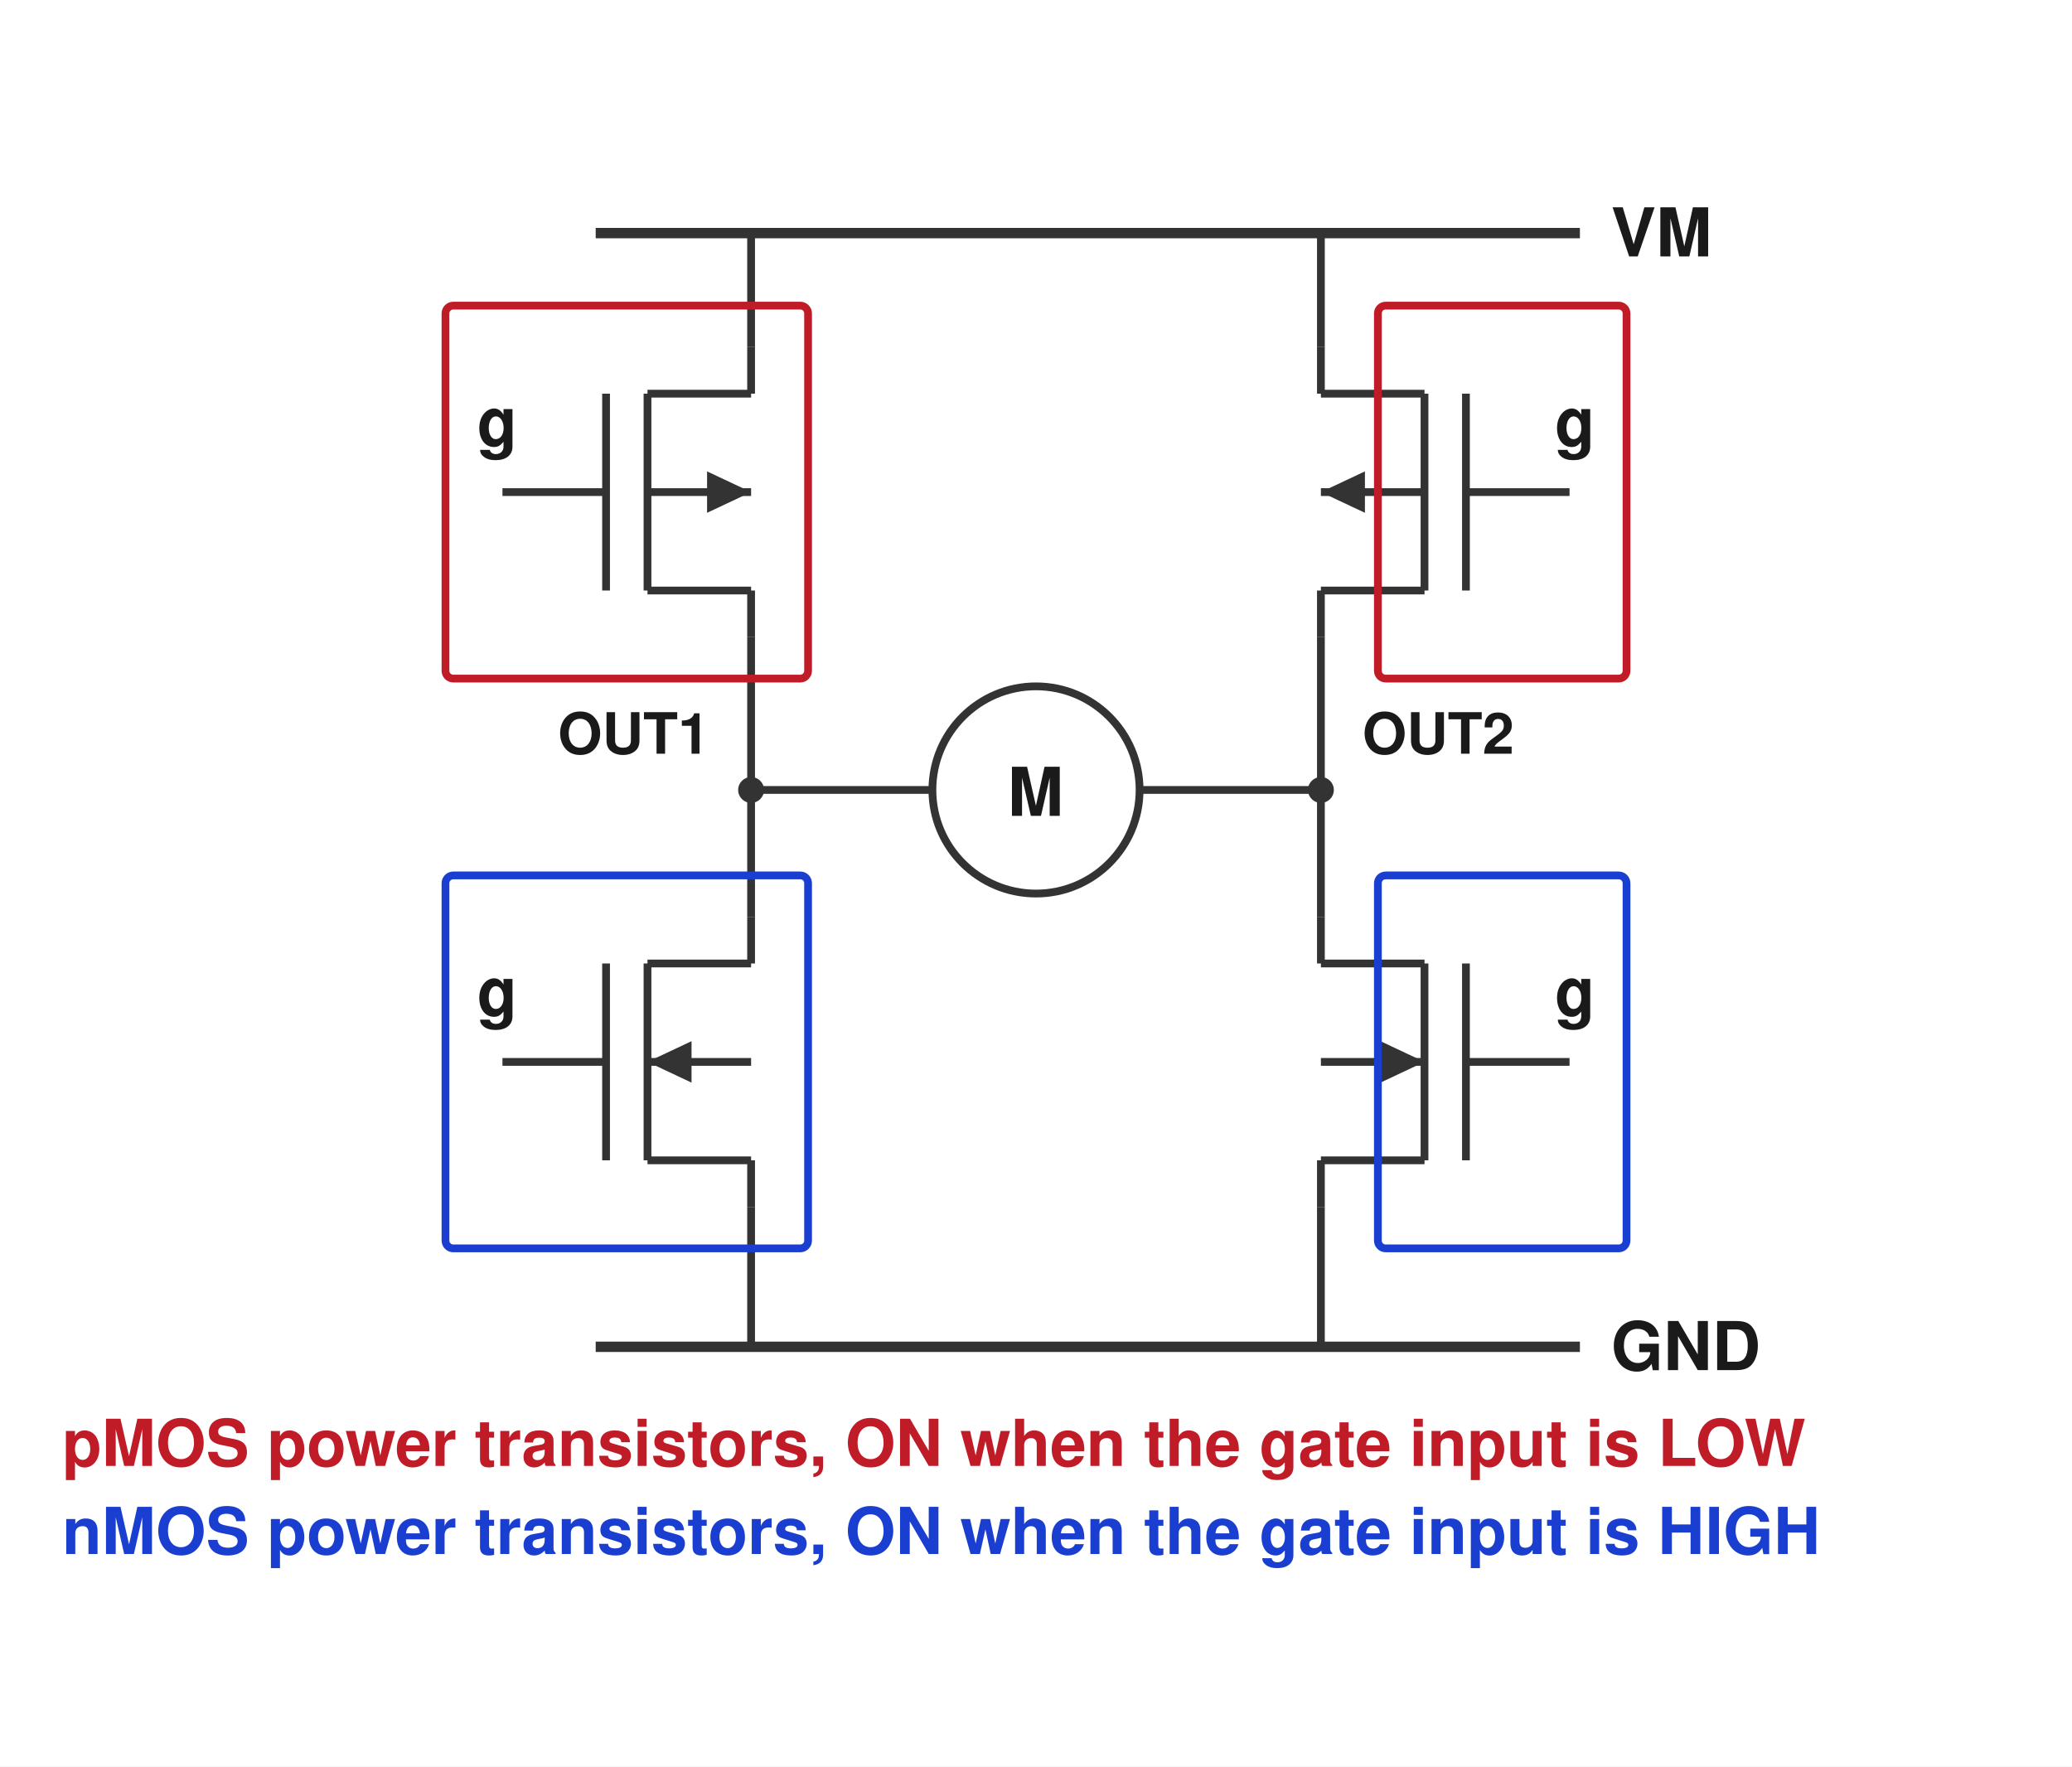
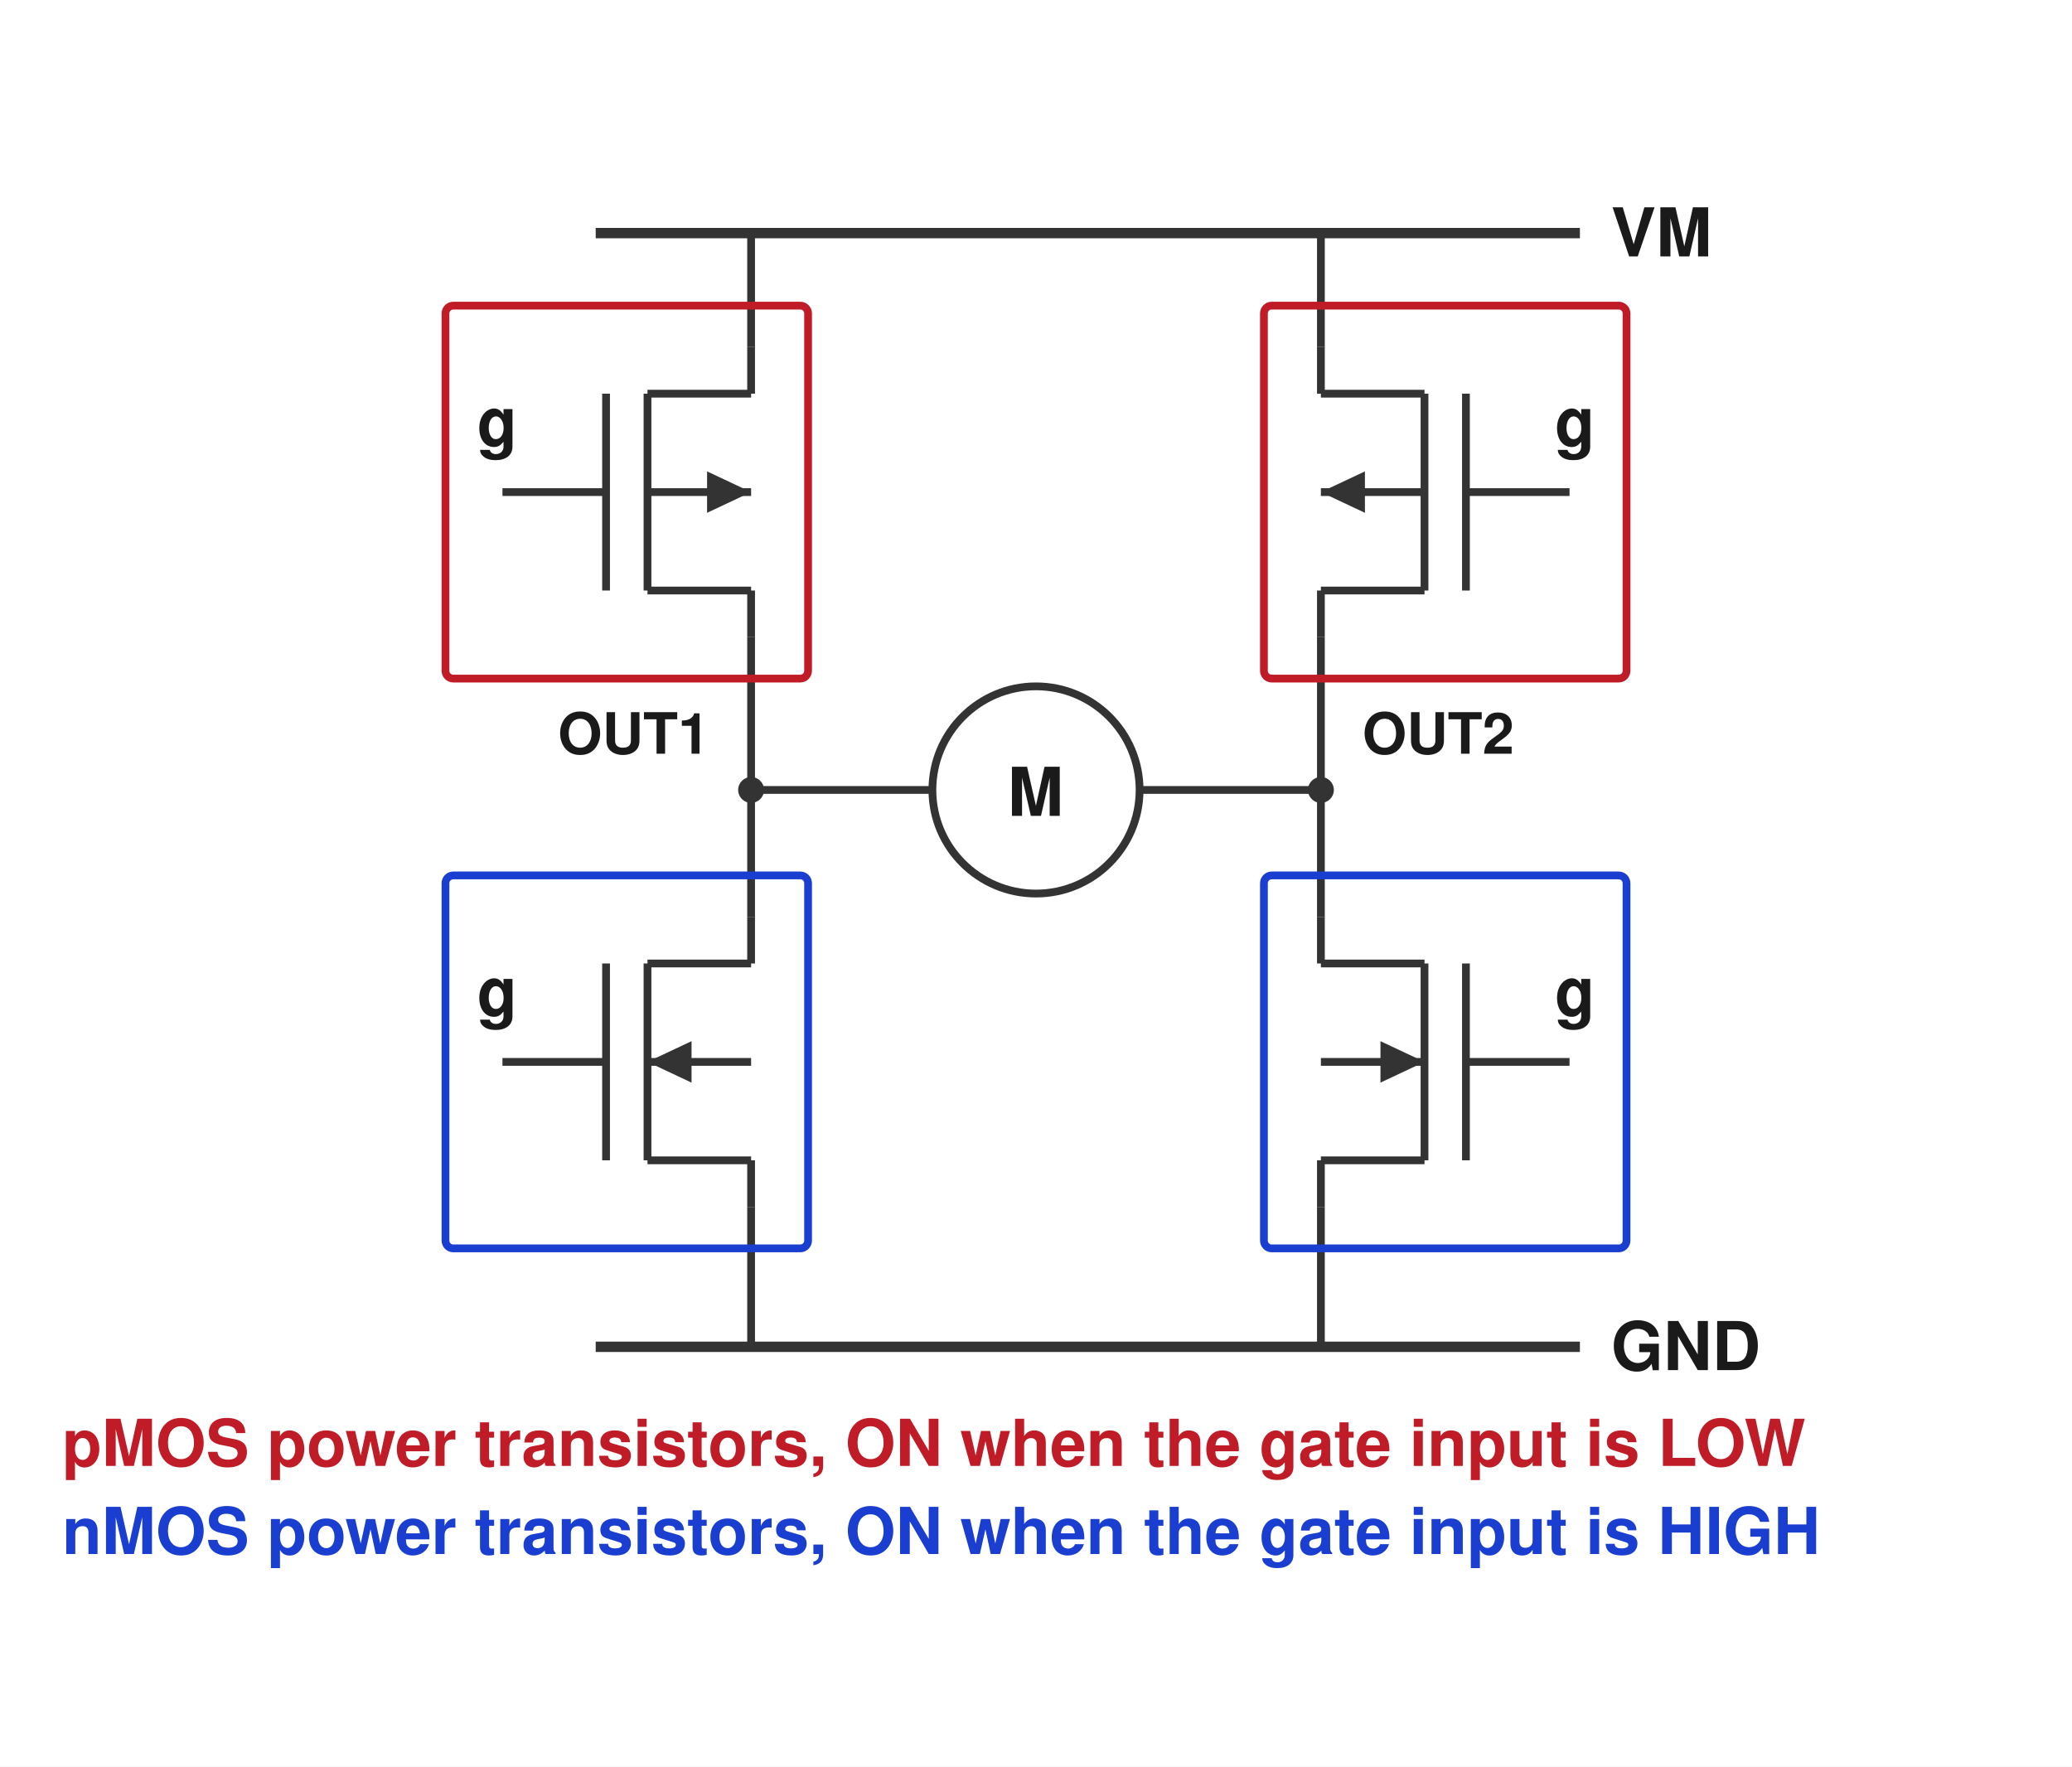
<svg xmlns="http://www.w3.org/2000/svg" viewBox="0 0 800 682" width="800" height="682">
  <defs>
    <marker id="arw" viewBox="0 0 10 10" refX="9" refY="5" markerWidth="6" markerHeight="6" orient="auto-start-reverse">
      <path d="M0,0 L10,5 L0,10 z" fill="#c01c28" />
    </marker>
    <style>
   .wire{stroke:#333;stroke-width:3;fill:none}
   .rail{stroke:#333;stroke-width:4;fill:none}
   .dev {stroke:#333;stroke-width:3;fill:none}
   .off {stroke:#9aa0a6;stroke-width:3;fill:none}
   .cur {stroke:#c01c28;stroke-width:5;fill:none}
   .ctl {stroke:#1a5fb4;stroke-width:2.5;fill:none}
   .lbl {font:bold 26px Helvetica,Arial,sans-serif;fill:#1a1a1a}
   .sm  {font:21px Helvetica,Arial,sans-serif;fill:#444}
   .term{font:bold 22px Helvetica,Arial,sans-serif;fill:#1a1a1a}
   .ctlt{font:bold 24px Helvetica,Arial,sans-serif;fill:#1a5fb4}
   .st  {font:bold 23px Helvetica,Arial,sans-serif;fill:#1a7f37}
   .pbox{stroke:#c01c28;stroke-width:3;fill:none}
   .nbox{stroke:#1a3fd0;stroke-width:3;fill:none}
   .pt  {font:bold 25px Helvetica,Arial,sans-serif;fill:#c01c28}
   .nt  {font:bold 25px Helvetica,Arial,sans-serif;fill:#1a3fd0}
   .gt  {font:bold 26px Helvetica,Arial,sans-serif;fill:#1a1a1a}
  </style>
  </defs>
  <rect width="100%" height="100%" fill="#fff" />
  <line class="rail" x1="230" y1="90" x2="610" y2="90" />
  <text class="lbl" x="622" y="99">VM</text>
  <line class="rail" x1="230" y1="520" x2="610" y2="520" />
  <text class="lbl" x="622" y="529">GND</text>
  <line class="wire" x1="290" y1="90" x2="290" y2="134" />
  <line class="wire" x1="290" y1="246" x2="290" y2="354" />
  <line class="wire" x1="290" y1="466" x2="290" y2="520" />
  <line class="wire" x1="510" y1="90" x2="510" y2="134" />
  <line class="wire" x1="510" y1="246" x2="510" y2="354" />
  <line class="wire" x1="510" y1="466" x2="510" y2="520" />
  <line class="dev" x1="290" y1="134" x2="290" y2="152" />
  <line class="dev" x1="290" y1="228" x2="290" y2="246" />
  <line class="dev" x1="250" y1="152" x2="290" y2="152" />
  <line class="dev" x1="250" y1="228" x2="290" y2="228" />
  <line class="dev" x1="250" y1="152" x2="250" y2="228" />
  <line class="dev" x1="234" y1="152" x2="234" y2="228" />
  <line class="dev" x1="234" y1="190" x2="194" y2="190" />
  <line class="dev" x1="250" y1="190" x2="290" y2="190" />
  <path d="M290,190 L273,182 L273,198 z" fill="#333" stroke="none" />
  <line class="dev" x1="510" y1="134" x2="510" y2="152" />
  <line class="dev" x1="510" y1="228" x2="510" y2="246" />
  <line class="dev" x1="550" y1="152" x2="510" y2="152" />
  <line class="dev" x1="550" y1="228" x2="510" y2="228" />
  <line class="dev" x1="550" y1="152" x2="550" y2="228" />
  <line class="dev" x1="566" y1="152" x2="566" y2="228" />
  <line class="dev" x1="566" y1="190" x2="606" y2="190" />
  <line class="dev" x1="550" y1="190" x2="510" y2="190" />
  <path d="M510,190 L527,182 L527,198 z" fill="#333" stroke="none" />
  <line class="dev" x1="290" y1="354" x2="290" y2="372" />
  <line class="dev" x1="290" y1="448" x2="290" y2="466" />
  <line class="dev" x1="250" y1="372" x2="290" y2="372" />
  <line class="dev" x1="250" y1="448" x2="290" y2="448" />
  <line class="dev" x1="250" y1="372" x2="250" y2="448" />
  <line class="dev" x1="234" y1="372" x2="234" y2="448" />
  <line class="dev" x1="234" y1="410" x2="194" y2="410" />
  <line class="dev" x1="290" y1="410" x2="250" y2="410" />
  <path d="M250,410 L267,402 L267,418 z" fill="#333" stroke="none" />
  <line class="dev" x1="510" y1="354" x2="510" y2="372" />
  <line class="dev" x1="510" y1="448" x2="510" y2="466" />
  <line class="dev" x1="550" y1="372" x2="510" y2="372" />
  <line class="dev" x1="550" y1="448" x2="510" y2="448" />
  <line class="dev" x1="550" y1="372" x2="550" y2="448" />
  <line class="dev" x1="566" y1="372" x2="566" y2="448" />
  <line class="dev" x1="566" y1="410" x2="606" y2="410" />
  <line class="dev" x1="510" y1="410" x2="550" y2="410" />
  <path d="M550,410 L533,402 L533,418 z" fill="#333" stroke="none" />
  <line class="wire" x1="290" y1="305" x2="360" y2="305" />
  <line class="wire" x1="440" y1="305" x2="510" y2="305" />
  <circle class="dev" cx="400" cy="305" r="40" fill="#fff" />
  <text class="lbl" x="389" y="315">M</text>
  <circle cx="290" cy="305" r="5" fill="#333" />
  <circle cx="510" cy="305" r="5" fill="#333" />
  <text class="term" x="274" y="291" text-anchor="end">OUT1</text>
  <text class="term" x="526" y="291">OUT2</text>
  <rect class="pbox" x="172" y="118" width="140" height="144" rx="3" />
  <text class="gt" x="184" y="172" text-anchor="start">g</text>
-   <rect class="pbox" x="532" y="118" width="96" height="144" rx="3" />
+   <rect class="pbox" x="488" y="118" width="140" height="144" rx="3" />
  <text class="gt" x="616" y="172" text-anchor="end">g</text>
  <rect class="nbox" x="172" y="338" width="140" height="144" rx="3" />
  <text class="gt" x="184" y="392" text-anchor="start">g</text>
-   <rect class="nbox" x="532" y="338" width="96" height="144" rx="3" />
+   <rect class="nbox" x="488" y="338" width="140" height="144" rx="3" />
  <text class="gt" x="616" y="392" text-anchor="end">g</text>
  <text class="lbl" x="24" y="42" />
  <text class="pt" x="24" y="566">pMOS power transistors, ON when the gate input is LOW</text>
  <text class="nt" x="24" y="600">nMOS power transistors, ON when the gate input is HIGH</text>
</svg>
